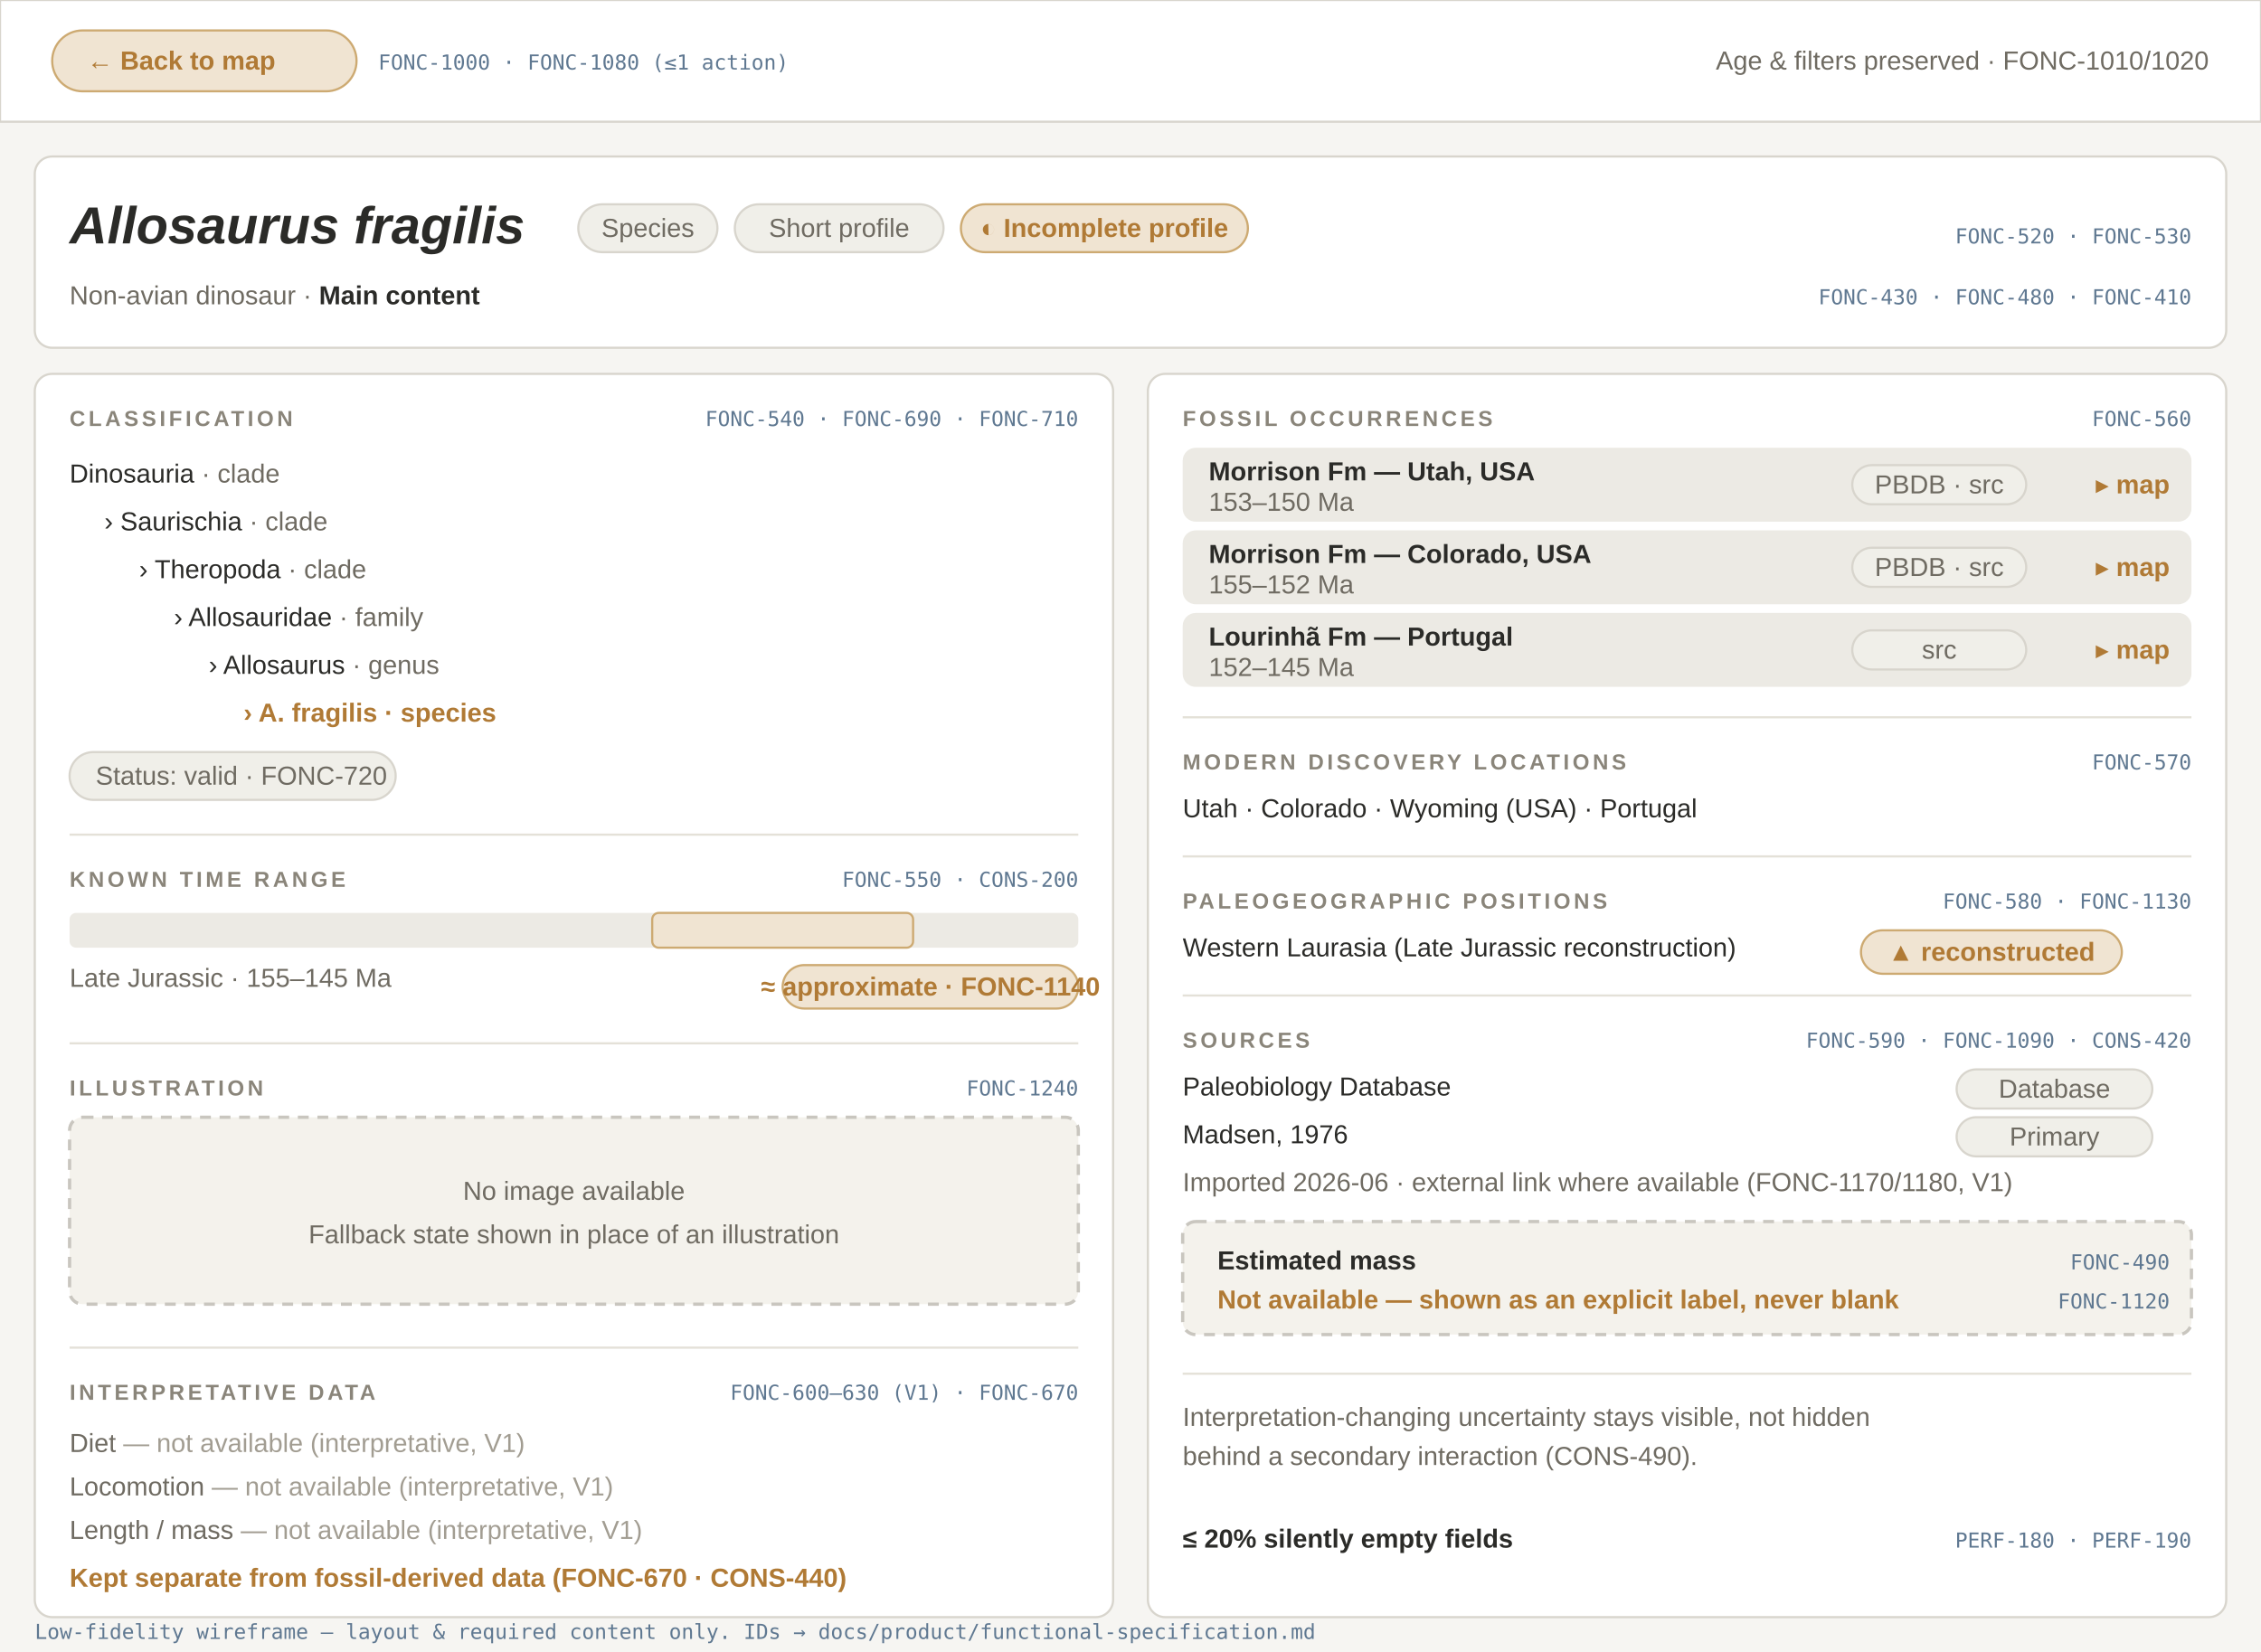
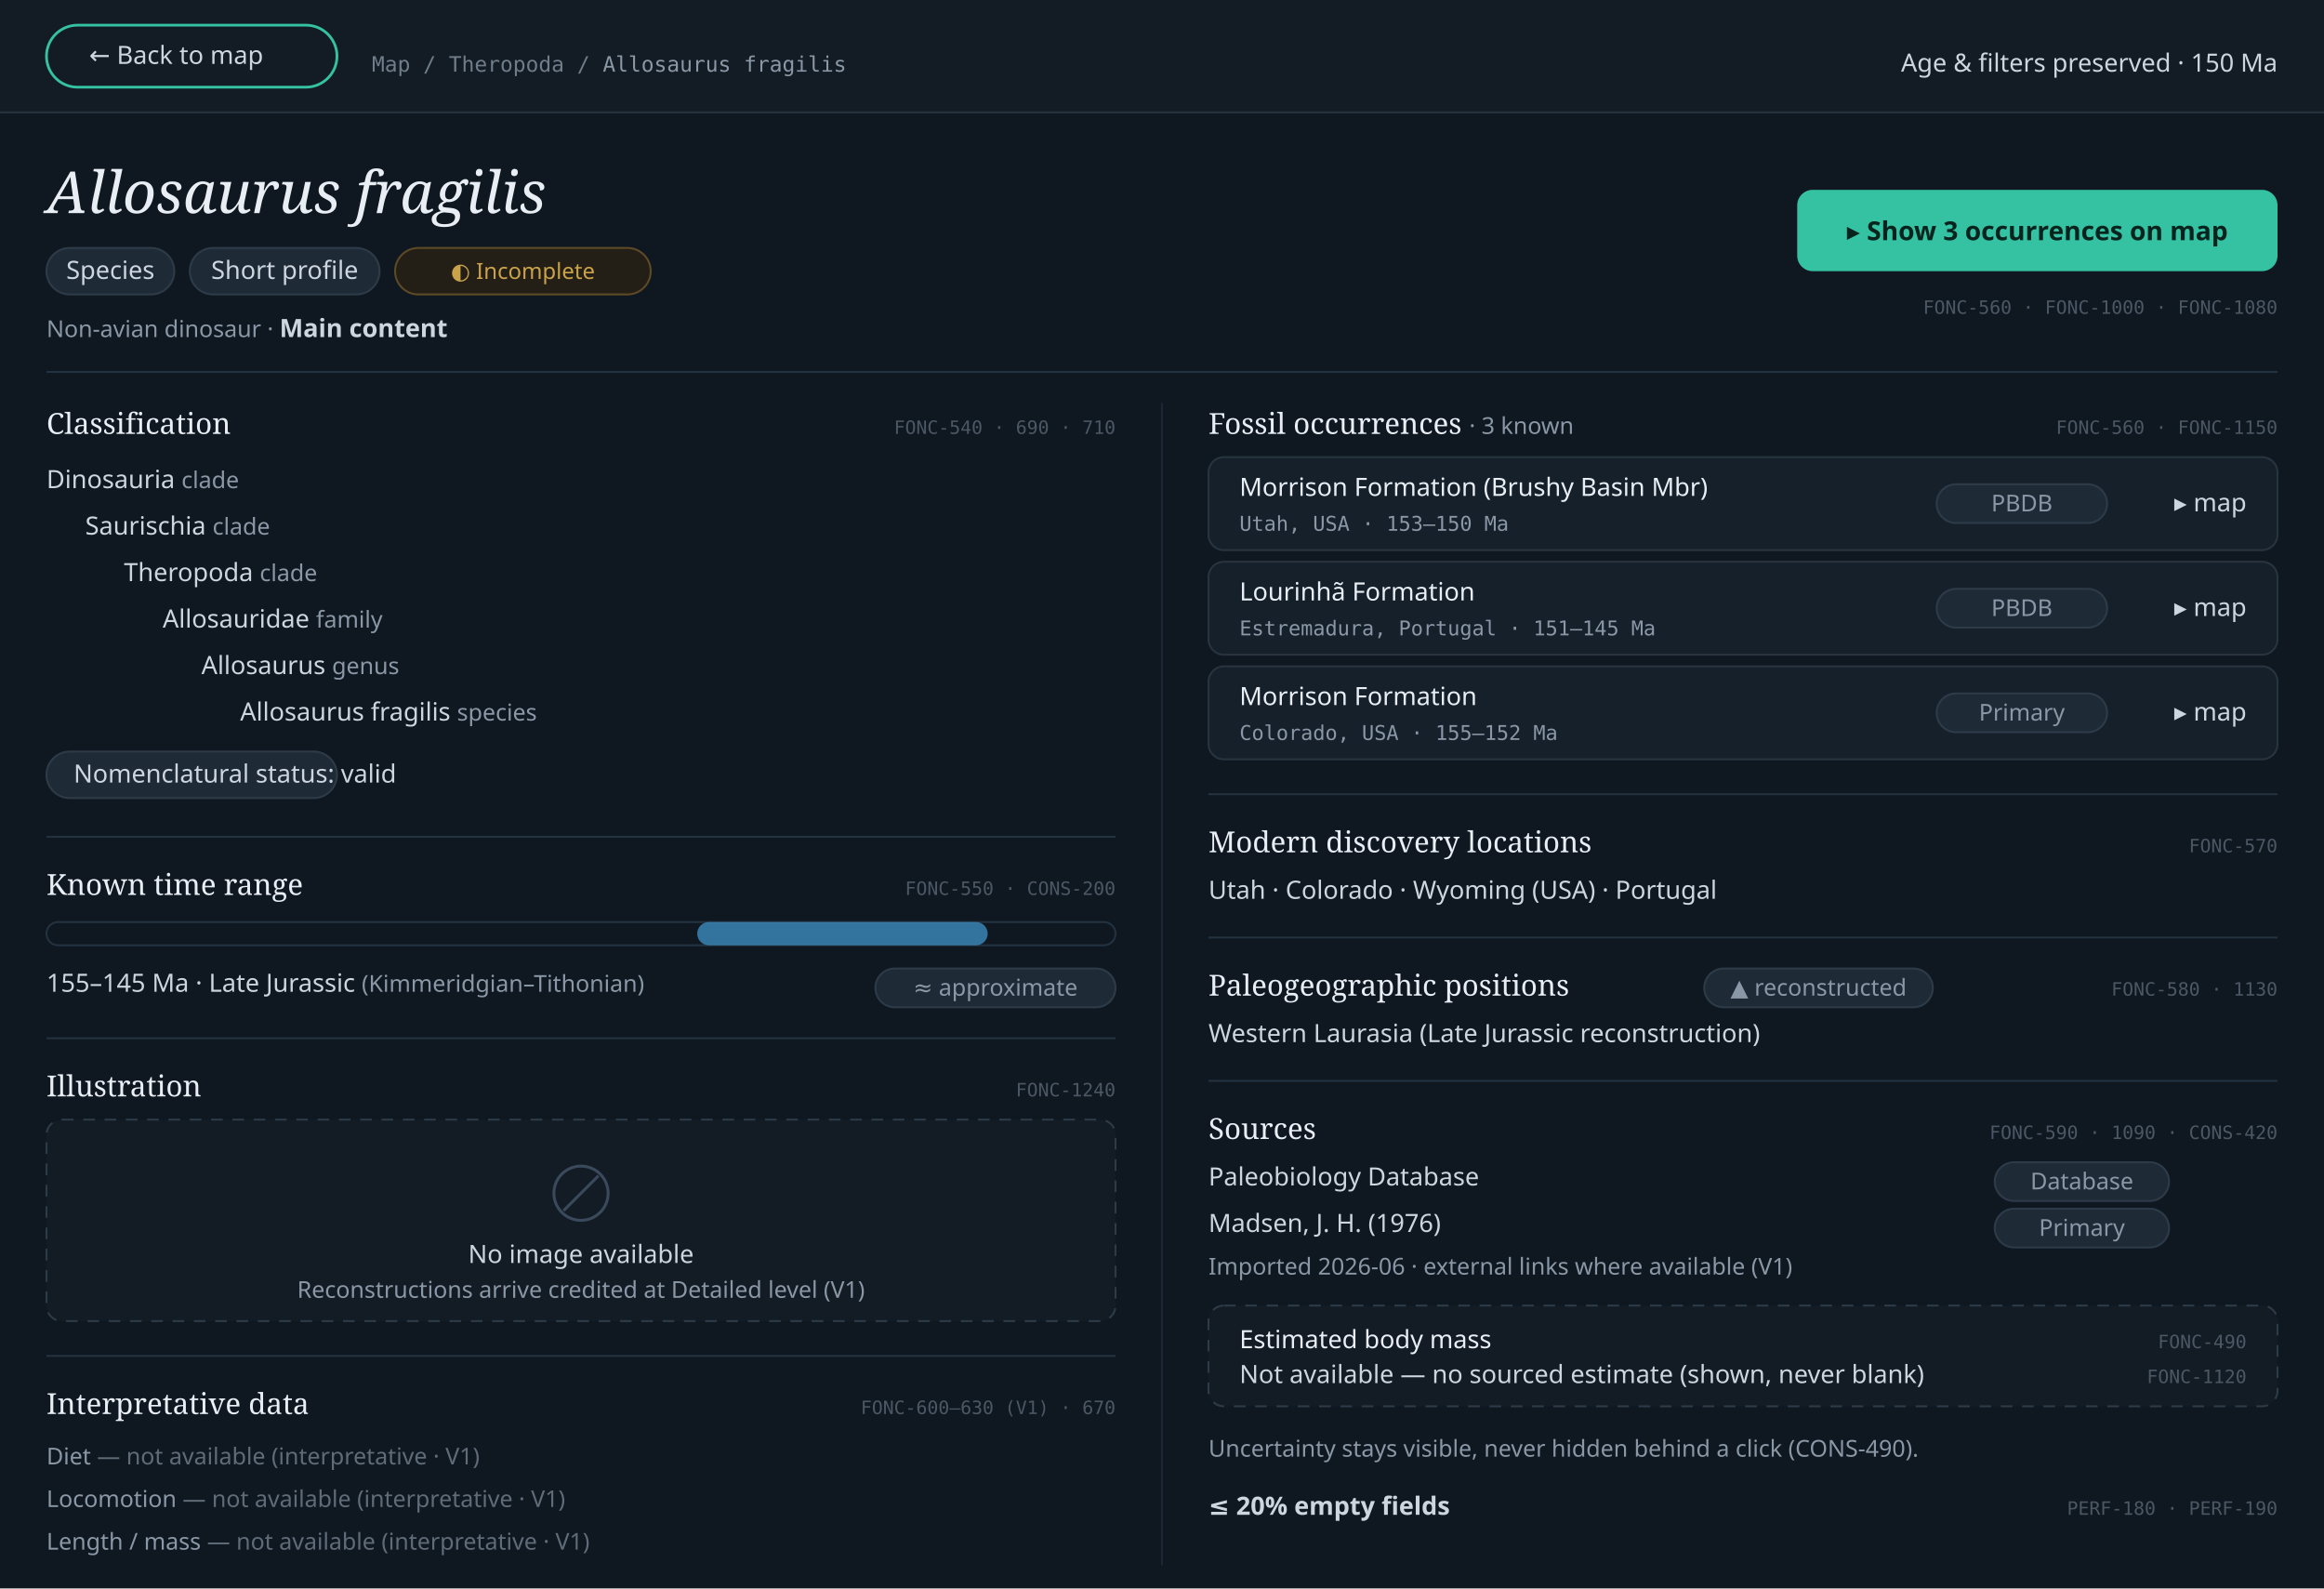
- <svg xmlns="http://www.w3.org/2000/svg" viewBox="0 0 1040 760" font-family="'Helvetica Neue', Arial, sans-serif" role="img" aria-label="Wireframe of a taxon profile screen">
+ <svg xmlns="http://www.w3.org/2000/svg" viewBox="0 0 1200 820" font-family="'IBM Plex Sans','system-ui','Segoe UI',sans-serif" role="img" aria-label="High-fidelity taxon profile screen">
  <style>
-     .h1{font-size:24px;font-weight:700;font-style:italic;fill:#2b2b28}
-     .eyebrow{font-size:10px;letter-spacing:1.5px;font-weight:700;fill:#8a857a}
-     .lbl{font-size:12px;fill:#6f6b62}
-     .val{font-size:12px;fill:#2b2b28}
-     .valb{font-size:12px;font-weight:700;fill:#2b2b28}
-     .mono{font-family:'SFMono-Regular',Menlo,Consolas,monospace;font-size:9.5px;fill:#5f7891}
-     .card{fill:#ffffff;stroke:#d8d5cd;stroke-width:1}
-     .chip{fill:#f0efe9;stroke:#d8d5cd;stroke-width:1}
-     .ph{fill:#eceae4}
-     .badge{fill:#f0e4d2;stroke:#cdaa72;stroke-width:1}
-     .acctxt{fill:#b07a35;font-size:12px;font-weight:700}
-     .dashed{fill:#f4f2ec;stroke:#c9c6bf;stroke-width:1.5;stroke-dasharray:5 4}
+     .serif{font-family:'Spectral','Source Serif 4','Charter','Georgia',serif}
+     .mono{font-family:'IBM Plex Mono','SFMono-Regular','Menlo',monospace}
+     .eyebrow{font-family:'IBM Plex Mono','SFMono-Regular',monospace;font-size:10.5px;letter-spacing:1.4px;fill:#5f6b78}
+     .h{font-family:'Spectral','Charter','Georgia',serif;font-size:15px;fill:#e8eef4}
+     .lbl{font-size:12px;fill:#8a97a6}
+     .val{font-size:13px;fill:#cdd6df}
+     .hi{font-size:13px;fill:#e8eef4}
+     .id{font-family:'IBM Plex Mono',monospace;font-size:9.5px;fill:#4b5764}
  </style>
-   <rect width="1040" height="760" fill="#f6f5f2" />
-   <rect x="0" y="0" width="1040" height="56" fill="#ffffff" stroke="#d8d5cd" />
-   <rect x="24" y="14" width="140" height="28" rx="14" class="badge" />
-   <text x="40" y="32" class="acctxt">←  Back to map</text>
-   <text x="174" y="32" class="mono">FONC-1000 · FONC-1080 (≤1 action)</text>
-   <text x="1016" y="32" class="lbl" text-anchor="end">Age &amp; filters preserved · FONC-1010/1020</text>
-   <rect x="16" y="72" width="1008" height="88" rx="8" class="card" />
-   <text x="32" y="112" class="h1">Allosaurus fragilis</text>
-   <rect x="266" y="94" width="64" height="22" rx="11" class="chip" />
-   <text x="298" y="109" class="lbl" text-anchor="middle">Species</text>
-   <rect x="338" y="94" width="96" height="22" rx="11" class="chip" />
-   <text x="386" y="109" class="lbl" text-anchor="middle">Short profile</text>
-   <rect x="442" y="94" width="132" height="22" rx="11" class="badge" />
-   <text x="508" y="109" class="acctxt" font-size="11" text-anchor="middle">◐ Incomplete profile</text>
-   <text x="32" y="140" class="lbl">Non-avian dinosaur · <tspan class="valb">Main content</tspan>
+   <rect width="1200" height="820" fill="#0f1720" />
+   <rect x="0" y="0" width="1200" height="58" fill="#131b24" />
+   <line x1="0" y1="58" x2="1200" y2="58" stroke="#27343f" />
+   <rect x="24" y="13" width="150" height="32" rx="16" fill="none" stroke="#35c2a3" stroke-width="1.4" />
+   <text x="46" y="33" class="val" font-size="12.5" fill="#7fe9d0">←  Back to map</text>
+   <text x="192" y="37" class="mono" font-size="11" fill="#6f7c8a">Map / Theropoda / <tspan fill="#8a97a6">Allosaurus fragilis</tspan>
  </text>
-   <text x="1008" y="112" class="mono" text-anchor="end">FONC-520 · FONC-530</text>
-   <text x="1008" y="140" class="mono" text-anchor="end">FONC-430 · FONC-480 · FONC-410</text>
-   <rect x="16" y="172" width="496" height="572" rx="8" class="card" />
-   <text x="32" y="196" class="eyebrow">CLASSIFICATION</text>
-   <text x="496" y="196" class="mono" text-anchor="end">FONC-540 · FONC-690 · FONC-710</text>
+   <text x="1176" y="37" class="val" font-size="12" text-anchor="end" fill="#8a97a6">Age &amp; filters preserved · 150 Ma</text>
+   <text x="24" y="110" class="serif" font-style="italic" font-size="30" fill="#e8eef4">Allosaurus fragilis</text>
+   <rect x="24" y="128" width="66" height="24" rx="12" fill="#1e2a36" stroke="#2d3b49" />
+   <text x="57" y="144" class="val" font-size="11.5" text-anchor="middle">Species</text>
+   <rect x="98" y="128" width="98" height="24" rx="12" fill="#1e2a36" stroke="#2d3b49" />
+   <text x="147" y="144" class="val" font-size="11.5" text-anchor="middle">Short profile</text>
+   <rect x="204" y="128" width="132" height="24" rx="12" fill="#241f16" stroke="#5c4a26" />
+   <text x="270" y="144" font-size="11.5" text-anchor="middle" fill="#c9a24a">◐ Incomplete</text>
+   <text x="24" y="174" class="lbl">Non-avian dinosaur · <tspan class="val" font-weight="600">Main content</tspan>
+   </text>
+   <rect x="928" y="98" width="248" height="42" rx="8" fill="#35c2a3" />
+   <text x="1052" y="124" font-size="13.5" font-weight="600" fill="#06231d" text-anchor="middle">▸  Show 3 occurrences on map</text>
+   <text x="1176" y="162" class="id" text-anchor="end">FONC-560 · FONC-1000 · FONC-1080</text>
+   <line x1="24" y1="192" x2="1176" y2="192" stroke="#233240" />
+   <text x="24" y="224" class="h">Classification</text>
+   <text x="576" y="224" class="id" text-anchor="end">FONC-540 · 690 · 710</text>
  <g>
-     <text x="32" y="222" class="val">Dinosauria <tspan class="lbl">· clade</tspan>
+     <text x="24" y="252" class="val">Dinosauria <tspan class="lbl">clade</tspan>
    </text>
-     <text x="48" y="244" class="val">› Saurischia <tspan class="lbl">· clade</tspan>
+     <text x="44" y="276" class="val">Saurischia <tspan class="lbl">clade</tspan>
    </text>
-     <text x="64" y="266" class="val">› Theropoda <tspan class="lbl">· clade</tspan>
+     <text x="64" y="300" class="val">Theropoda <tspan class="lbl">clade</tspan>
    </text>
-     <text x="80" y="288" class="val">› Allosauridae <tspan class="lbl">· family</tspan>
+     <text x="84" y="324" class="val">Allosauridae <tspan class="lbl">family</tspan>
    </text>
-     <text x="96" y="310" class="val">› Allosaurus <tspan class="lbl">· genus</tspan>
+     <text x="104" y="348" class="val">Allosaurus <tspan class="lbl">genus</tspan>
    </text>
-     <text x="112" y="332" class="acctxt">› A. fragilis · species</text>
-   </g>
-   <rect x="32" y="346" width="150" height="22" rx="11" class="chip" />
-   <text x="44" y="361" class="lbl" font-size="11">Status: valid · FONC-720</text>
-   <line x1="32" y1="384" x2="496" y2="384" stroke="#e4e1d8" />
-   <text x="32" y="408" class="eyebrow">KNOWN TIME RANGE</text>
-   <text x="496" y="408" class="mono" text-anchor="end">FONC-550 · CONS-200</text>
-   <rect x="32" y="420" width="464" height="16" rx="3" fill="#eceae4" />
-   <rect x="300" y="420" width="120" height="16" rx="3" class="badge" />
-   <text x="32" y="454" class="lbl" font-size="11">Late Jurassic · 155–145 Ma</text>
-   <rect x="360" y="444" width="136" height="20" rx="10" class="badge" />
-   <text x="428" y="458" class="acctxt" font-size="10.5" text-anchor="middle">≈ approximate · FONC-1140</text>
-   <line x1="32" y1="480" x2="496" y2="480" stroke="#e4e1d8" />
-   <text x="32" y="504" class="eyebrow">ILLUSTRATION</text>
-   <text x="496" y="504" class="mono" text-anchor="end">FONC-1240</text>
-   <rect x="32" y="514" width="464" height="86" rx="6" class="dashed" />
-   <text x="264" y="552" class="lbl" text-anchor="middle">No image available</text>
-   <text x="264" y="572" class="lbl" font-size="11" text-anchor="middle">Fallback state shown in place of an illustration</text>
-   <line x1="32" y1="620" x2="496" y2="620" stroke="#e4e1d8" />
-   <text x="32" y="644" class="eyebrow">INTERPRETATIVE DATA</text>
-   <text x="496" y="644" class="mono" text-anchor="end">FONC-600–630 (V1) · FONC-670</text>
-   <g class="lbl">
-     <text x="32" y="668">Diet <tspan fill="#a29d92">— not available (interpretative, V1)</tspan>
-     </text>
-     <text x="32" y="688">Locomotion <tspan fill="#a29d92">— not available (interpretative, V1)</tspan>
-     </text>
-     <text x="32" y="708">Length / mass <tspan fill="#a29d92">— not available (interpretative, V1)</tspan>
+     <text x="124" y="372" class="val" fill="#7fe9d0">Allosaurus fragilis <tspan class="lbl" fill="#5aa38f">species</tspan>
    </text>
  </g>
-   <text x="32" y="730" class="acctxt" font-size="11">Kept separate from fossil-derived data (FONC-670 · CONS-440)</text>
-   <rect x="528" y="172" width="496" height="572" rx="8" class="card" />
-   <text x="544" y="196" class="eyebrow">FOSSIL OCCURRENCES</text>
-   <text x="1008" y="196" class="mono" text-anchor="end">FONC-560</text>
+   <rect x="24" y="388" width="150" height="24" rx="12" fill="#1e2a36" stroke="#2d3b49" />
+   <text x="38" y="404" class="val" font-size="11.5">Nomenclatural status: valid</text>
+   <line x1="24" y1="432" x2="576" y2="432" stroke="#233240" />
+   <text x="24" y="462" class="h">Known time range</text>
+   <text x="576" y="462" class="id" text-anchor="end">FONC-550 · CONS-200</text>
+   <rect x="24" y="476" width="552" height="12" rx="6" fill="#0f1720" stroke="#233240" />
+   <rect x="360" y="476" width="150" height="12" rx="6" fill="#3E93C6" fill-opacity="0.75" />
+   <text x="24" y="512" class="val">155–145 Ma · Late Jurassic <tspan class="lbl">(Kimmeridgian–Tithonian)</tspan>
+   </text>
+   <rect x="452" y="500" width="124" height="20" rx="10" fill="#1e2a36" stroke="#2d3b49" />
+   <text x="514" y="514" class="lbl" font-size="10.5" text-anchor="middle" fill="#9fb0c0">≈ approximate</text>
+   <line x1="24" y1="536" x2="576" y2="536" stroke="#233240" />
+   <text x="24" y="566" class="h">Illustration</text>
+   <text x="576" y="566" class="id" text-anchor="end">FONC-1240</text>
+   <rect x="24" y="578" width="552" height="104" rx="8" fill="#131b24" stroke="#2d3b49" stroke-dasharray="6 5" />
+   <circle cx="300" cy="616" r="14" fill="none" stroke="#3a4a5c" stroke-width="1.5" />
+   <line x1="291" y1="625" x2="309" y2="607" stroke="#3a4a5c" stroke-width="1.5" />
+   <text x="300" y="652" class="val" text-anchor="middle" fill="#8a97a6">No image available</text>
+   <text x="300" y="670" class="lbl" font-size="11" text-anchor="middle">Reconstructions arrive credited at Detailed level (V1)</text>
+   <line x1="24" y1="700" x2="576" y2="700" stroke="#233240" />
+   <text x="24" y="730" class="h">Interpretative data</text>
+   <text x="576" y="730" class="id" text-anchor="end">FONC-600–630 (V1) · 670</text>
+   <text x="24" y="756" class="lbl">Diet <tspan fill="#5f6b78">— not available (interpretative · V1)</tspan>
+   </text>
+   <text x="24" y="778" class="lbl">Locomotion <tspan fill="#5f6b78">— not available (interpretative · V1)</tspan>
+   </text>
+   <text x="24" y="800" class="lbl">Length / mass <tspan fill="#5f6b78">— not available (interpretative · V1)</tspan>
+   </text>
+   <line x1="600" y1="208" x2="600" y2="808" stroke="#1c2836" />
+   <text x="624" y="224" class="h">Fossil occurrences <tspan class="lbl" font-family="'IBM Plex Sans'">· 3 known</tspan>
+   </text>
+   <text x="1176" y="224" class="id" text-anchor="end">FONC-560 · FONC-1150</text>
  <g>
-     <rect x="544" y="206" width="464" height="34" rx="6" class="ph" />
-     <text x="556" y="221" class="valb" font-size="11">Morrison Fm — Utah, USA</text>
-     <text x="556" y="235" class="lbl" font-size="11">153–150 Ma</text>
-     <rect x="852" y="214" width="80" height="18" rx="9" class="chip" />
-     <text x="892" y="227" class="lbl" font-size="10" text-anchor="middle">PBDB · src</text>
-     <text x="998" y="227" class="acctxt" font-size="11" text-anchor="end">▸ map</text>
-     <rect x="544" y="244" width="464" height="34" rx="6" class="ph" />
-     <text x="556" y="259" class="valb" font-size="11">Morrison Fm — Colorado, USA</text>
-     <text x="556" y="273" class="lbl" font-size="11">155–152 Ma</text>
-     <rect x="852" y="252" width="80" height="18" rx="9" class="chip" />
-     <text x="892" y="265" class="lbl" font-size="10" text-anchor="middle">PBDB · src</text>
-     <text x="998" y="265" class="acctxt" font-size="11" text-anchor="end">▸ map</text>
-     <rect x="544" y="282" width="464" height="34" rx="6" class="ph" />
-     <text x="556" y="297" class="valb" font-size="11">Lourinhã Fm — Portugal</text>
-     <text x="556" y="311" class="lbl" font-size="11">152–145 Ma</text>
-     <rect x="852" y="290" width="80" height="18" rx="9" class="chip" />
-     <text x="892" y="303" class="lbl" font-size="10" text-anchor="middle">src</text>
-     <text x="998" y="303" class="acctxt" font-size="11" text-anchor="end">▸ map</text>
+     <rect x="624" y="236" width="552" height="48" rx="8" fill="#16202b" stroke="#27343f" />
+     <text x="640" y="256" class="hi" font-size="12.5">Morrison Formation (Brushy Basin Mbr)</text>
+     <text x="640" y="274" class="mono" font-size="10.5" fill="#8a97a6">Utah, USA · 153–150 Ma</text>
+     <rect x="1000" y="250" width="88" height="20" rx="10" fill="#1e2a36" stroke="#2d3b49" />
+     <text x="1044" y="264" class="lbl" font-size="10" text-anchor="middle">PBDB</text>
+     <text x="1160" y="264" class="val" font-size="11.5" fill="#7fe9d0" text-anchor="end">▸ map</text>
+     <rect x="624" y="290" width="552" height="48" rx="8" fill="#16202b" stroke="#27343f" />
+     <text x="640" y="310" class="hi" font-size="12.5">Lourinhã Formation</text>
+     <text x="640" y="328" class="mono" font-size="10.5" fill="#8a97a6">Estremadura, Portugal · 151–145 Ma</text>
+     <rect x="1000" y="304" width="88" height="20" rx="10" fill="#1e2a36" stroke="#2d3b49" />
+     <text x="1044" y="318" class="lbl" font-size="10" text-anchor="middle">PBDB</text>
+     <text x="1160" y="318" class="val" font-size="11.5" fill="#7fe9d0" text-anchor="end">▸ map</text>
+     <rect x="624" y="344" width="552" height="48" rx="8" fill="#16202b" stroke="#27343f" />
+     <text x="640" y="364" class="hi" font-size="12.5">Morrison Formation</text>
+     <text x="640" y="382" class="mono" font-size="10.5" fill="#8a97a6">Colorado, USA · 155–152 Ma</text>
+     <rect x="1000" y="358" width="88" height="20" rx="10" fill="#1e2a36" stroke="#2d3b49" />
+     <text x="1044" y="372" class="lbl" font-size="10" text-anchor="middle">Primary</text>
+     <text x="1160" y="372" class="val" font-size="11.5" fill="#7fe9d0" text-anchor="end">▸ map</text>
  </g>
-   <line x1="544" y1="330" x2="1008" y2="330" stroke="#e4e1d8" />
-   <text x="544" y="354" class="eyebrow">MODERN DISCOVERY LOCATIONS</text>
-   <text x="1008" y="354" class="mono" text-anchor="end">FONC-570</text>
-   <text x="544" y="376" class="val">Utah · Colorado · Wyoming (USA) · Portugal</text>
-   <line x1="544" y1="394" x2="1008" y2="394" stroke="#e4e1d8" />
-   <text x="544" y="418" class="eyebrow">PALEOGEOGRAPHIC POSITIONS</text>
-   <text x="1008" y="418" class="mono" text-anchor="end">FONC-580 · FONC-1130</text>
-   <text x="544" y="440" class="val">Western Laurasia (Late Jurassic reconstruction)</text>
-   <rect x="856" y="428" width="120" height="20" rx="10" class="badge" />
-   <text x="916" y="442" class="acctxt" font-size="10.5" text-anchor="middle">▲ reconstructed</text>
-   <line x1="544" y1="458" x2="1008" y2="458" stroke="#e4e1d8" />
-   <text x="544" y="482" class="eyebrow">SOURCES</text>
-   <text x="1008" y="482" class="mono" text-anchor="end">FONC-590 · FONC-1090 · CONS-420</text>
-   <g>
-     <text x="544" y="504" class="val">Paleobiology Database</text>
-     <rect x="900" y="492" width="90" height="18" rx="9" class="chip" />
-     <text x="945" y="505" class="lbl" font-size="10" text-anchor="middle">Database</text>
-     <text x="544" y="526" class="val">Madsen, 1976</text>
-     <rect x="900" y="514" width="90" height="18" rx="9" class="chip" />
-     <text x="945" y="527" class="lbl" font-size="10" text-anchor="middle">Primary</text>
-   </g>
-   <text x="544" y="548" class="lbl" font-size="11" fill="#a29d92">Imported 2026-06 · external link where available (FONC-1170/1180, V1)</text>
-   <rect x="544" y="562" width="464" height="52" rx="6" class="dashed" />
-   <text x="560" y="584" class="valb">Estimated mass</text>
-   <text x="560" y="602" class="acctxt" font-size="11">Not available — shown as an explicit label, never blank</text>
-   <text x="998" y="584" class="mono" text-anchor="end">FONC-490</text>
-   <text x="998" y="602" class="mono" text-anchor="end">FONC-1120</text>
-   <line x1="544" y1="632" x2="1008" y2="632" stroke="#e4e1d8" />
-   <text x="544" y="656" class="lbl" font-size="11">Interpretation-changing uncertainty stays visible, not hidden</text>
-   <text x="544" y="674" class="lbl" font-size="11">behind a secondary interaction (CONS-490).</text>
-   <text x="544" y="712" class="valb">≤ 20% silently empty fields</text>
-   <text x="1008" y="712" class="mono" text-anchor="end">PERF-180 · PERF-190</text>
-   <text x="16" y="754" class="mono" fill="#a29d92">Low-fidelity wireframe — layout &amp; required content only. IDs → docs/product/functional-specification.md</text>
+   <line x1="624" y1="410" x2="1176" y2="410" stroke="#233240" />
+   <text x="624" y="440" class="h">Modern discovery locations</text>
+   <text x="1176" y="440" class="id" text-anchor="end">FONC-570</text>
+   <text x="624" y="464" class="val">Utah · Colorado · Wyoming (USA) · Portugal</text>
+   <line x1="624" y1="484" x2="1176" y2="484" stroke="#233240" />
+   <text x="624" y="514" class="h">Paleogeographic positions</text>
+   <rect x="880" y="500" width="118" height="20" rx="10" fill="#1e2a36" stroke="#2d3b49" />
+   <text x="939" y="514" class="lbl" font-size="10.5" text-anchor="middle" fill="#9fb0c0">▲ reconstructed</text>
+   <text x="1176" y="514" class="id" text-anchor="end">FONC-580 · 1130</text>
+   <text x="624" y="538" class="val">Western Laurasia (Late Jurassic reconstruction)</text>
+   <line x1="624" y1="558" x2="1176" y2="558" stroke="#233240" />
+   <text x="624" y="588" class="h">Sources</text>
+   <text x="1176" y="588" class="id" text-anchor="end">FONC-590 · 1090 · CONS-420</text>
+   <text x="624" y="612" class="val">Paleobiology Database</text>
+   <rect x="1030" y="600" width="90" height="20" rx="10" fill="#1e2a36" stroke="#2d3b49" />
+   <text x="1075" y="614" class="lbl" font-size="10" text-anchor="middle">Database</text>
+   <text x="624" y="636" class="val">Madsen, J. H. (1976)</text>
+   <rect x="1030" y="624" width="90" height="20" rx="10" fill="#1e2a36" stroke="#2d3b49" />
+   <text x="1075" y="638" class="lbl" font-size="10" text-anchor="middle">Primary</text>
+   <text x="624" y="658" class="lbl" font-size="11">Imported 2026-06 · external links where available (V1)</text>
+   <rect x="624" y="674" width="552" height="52" rx="8" fill="#131b24" stroke="#2d3b49" stroke-dasharray="6 5" />
+   <text x="640" y="696" class="hi" font-size="12.5">Estimated body mass</text>
+   <text x="640" y="714" class="val" font-size="11.5" fill="#9fb0c0">Not available — no sourced estimate (shown, never blank)</text>
+   <text x="1160" y="696" class="id" text-anchor="end">FONC-490</text>
+   <text x="1160" y="714" class="id" text-anchor="end">FONC-1120</text>
+   <text x="624" y="752" class="lbl" font-size="11.5">Uncertainty stays visible, never hidden behind a click (CONS-490).</text>
+   <text x="624" y="782" class="val" font-size="12" font-weight="600">≤ 20% empty fields</text>
+   <text x="1176" y="782" class="id" text-anchor="end">PERF-180 · PERF-190</text>
</svg>
